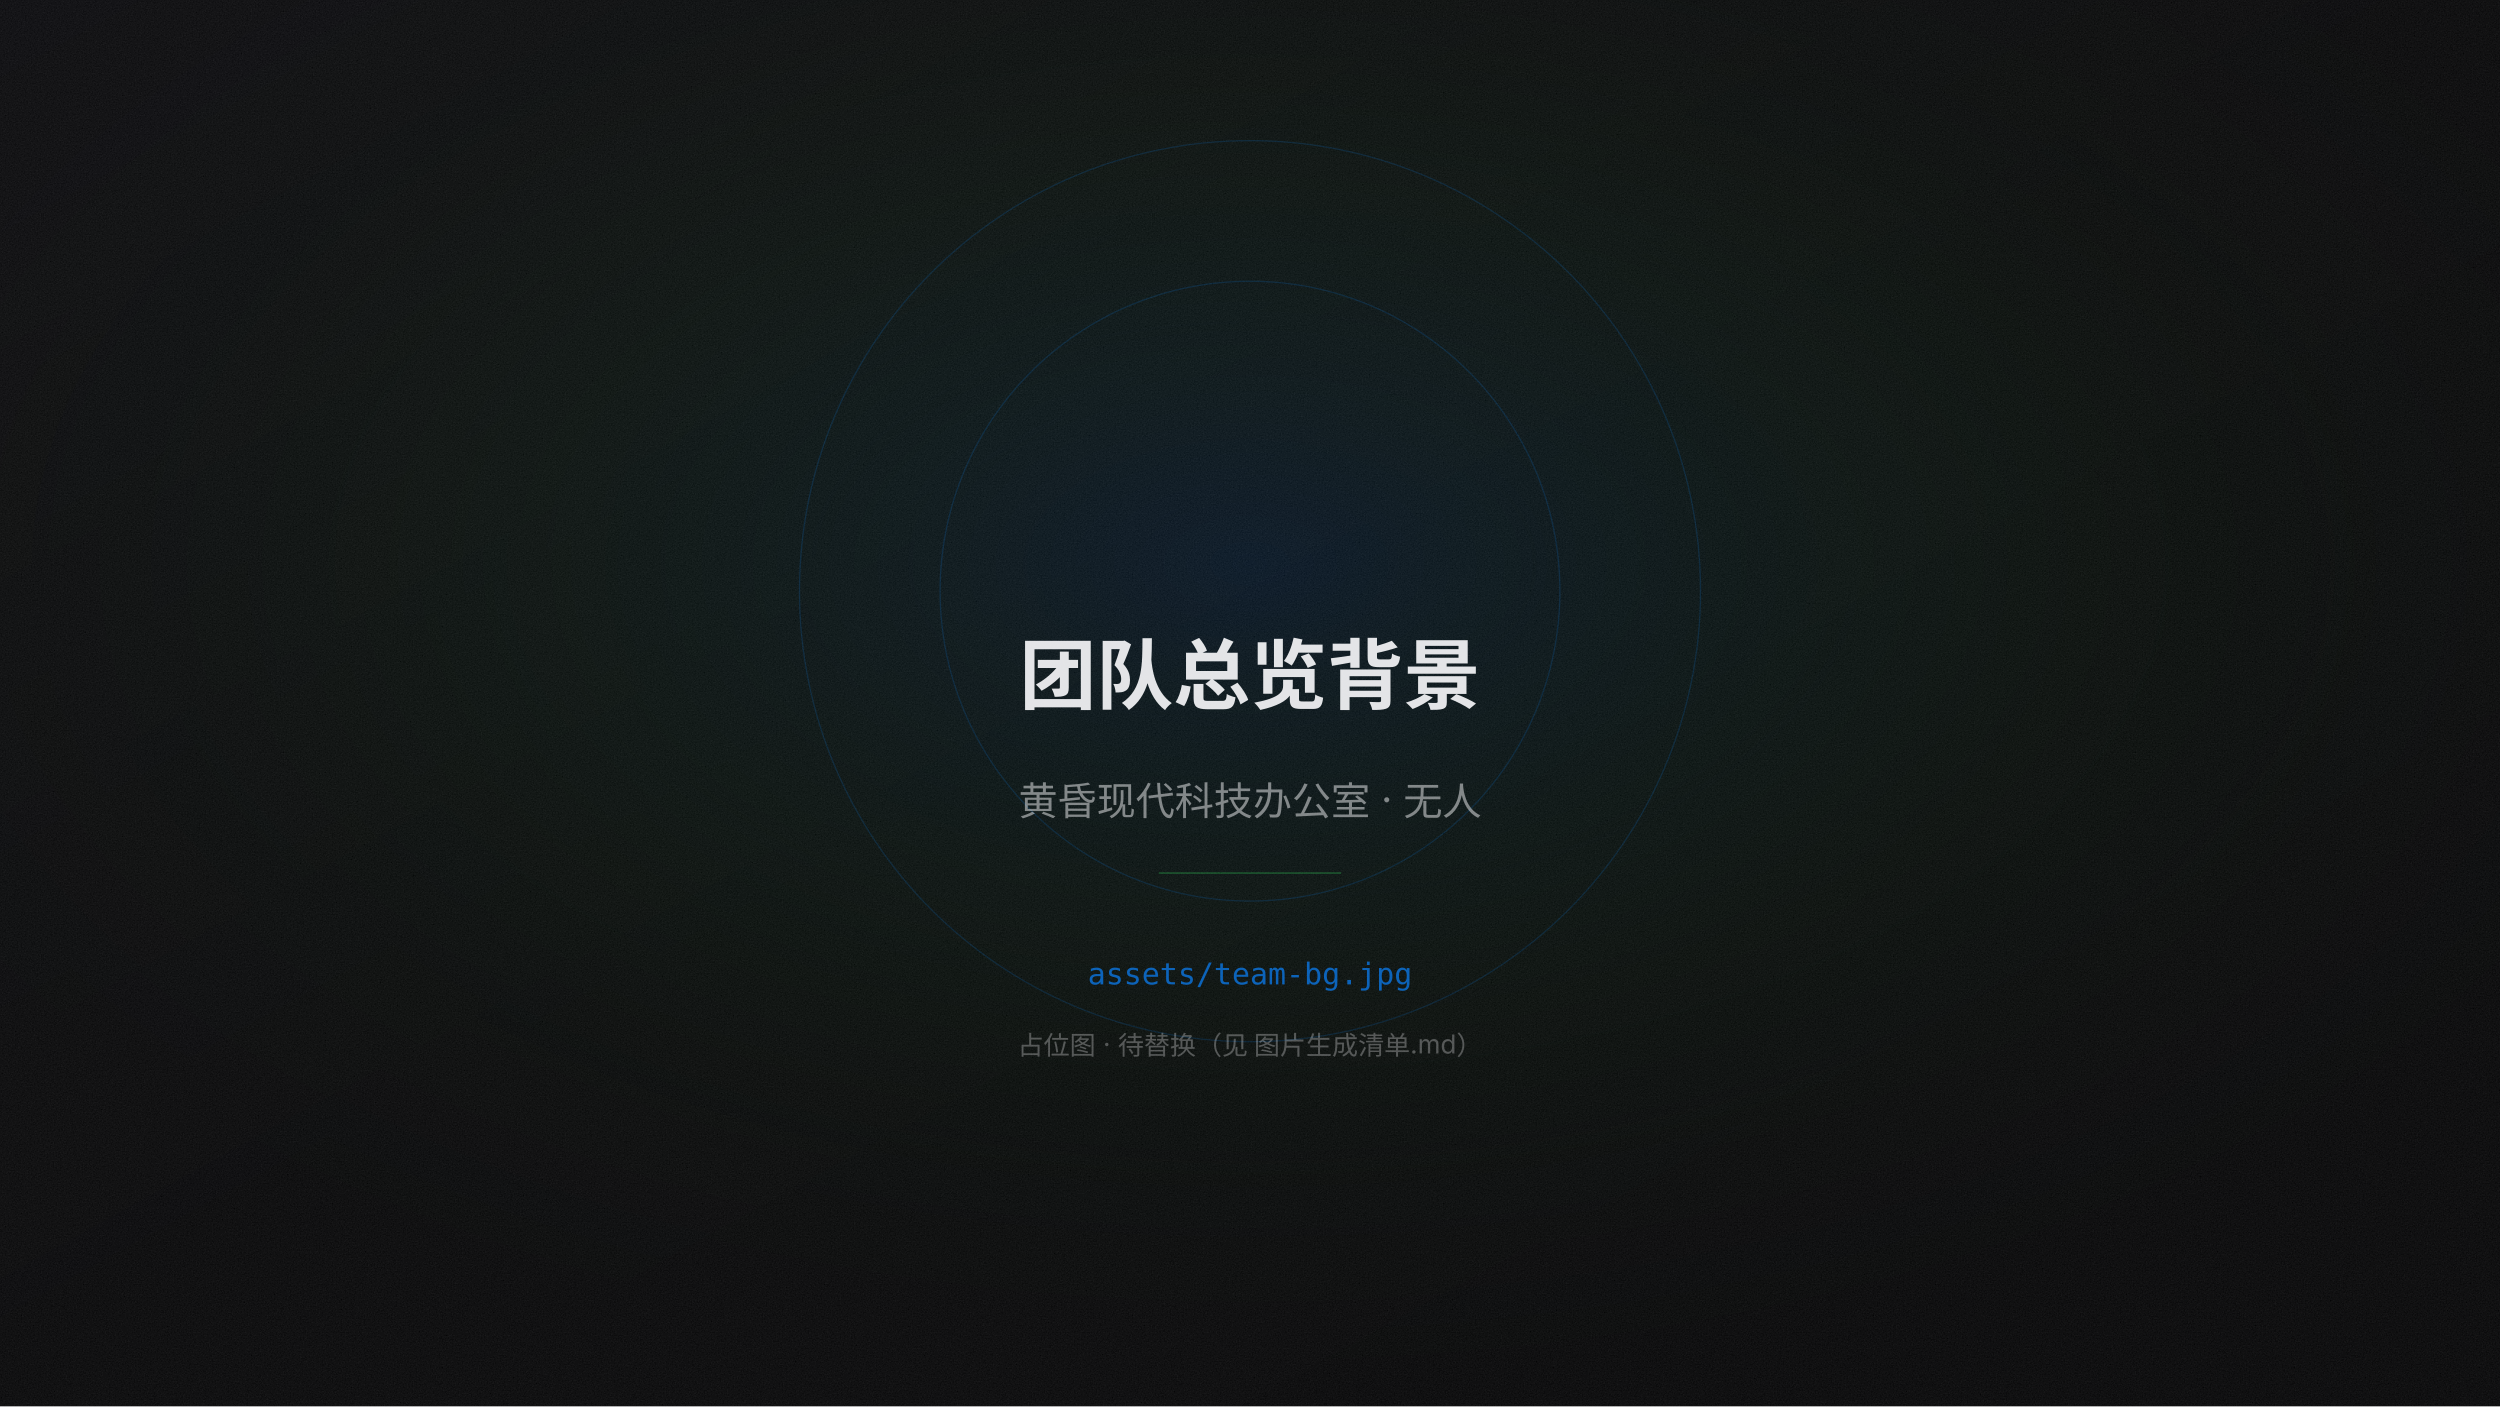
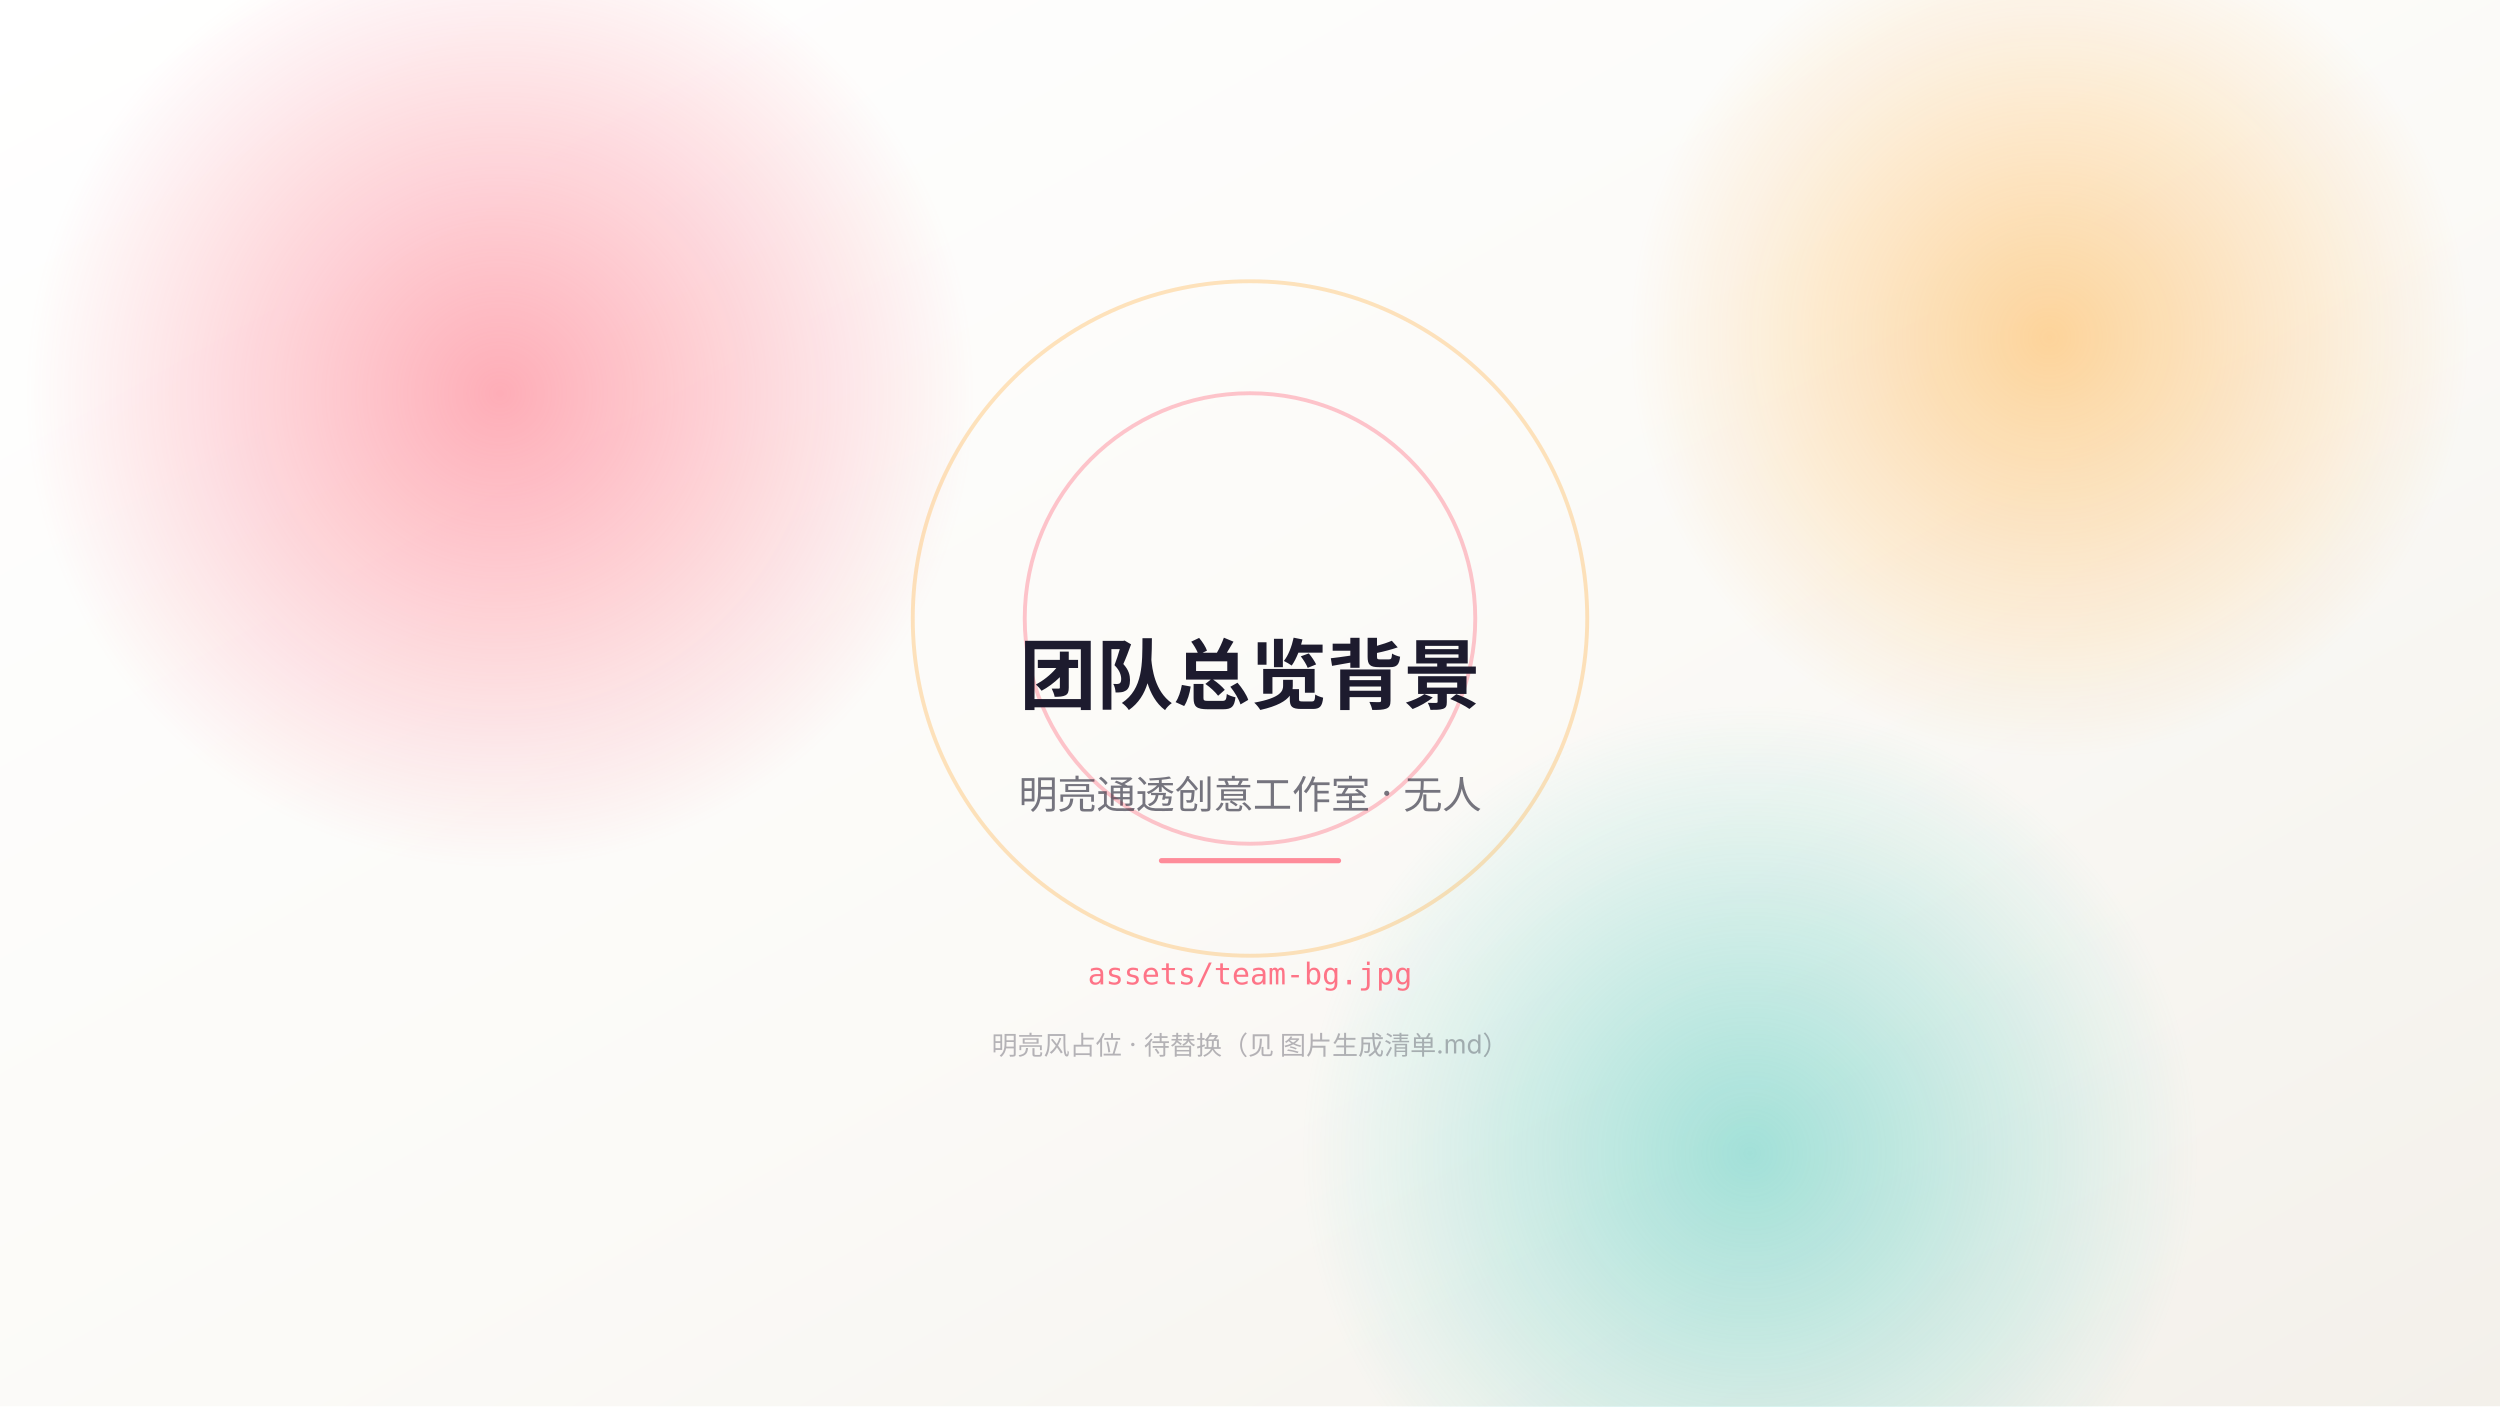
<svg xmlns="http://www.w3.org/2000/svg" width="1920" height="1080" viewBox="0 0 1920 1080">
  <defs>
-     <linearGradient id="bg" x1="0" y1="0" x2="1" y2="1">
-       <stop offset="0" stop-color="#131318" />
-       <stop offset="0.5" stop-color="#0d0d0f" />
-       <stop offset="1" stop-color="#0a0a0c" />
+     <linearGradient id="bgA" x1="0" y1="0" x2="1" y2="1">
+       <stop offset="0" stop-color="#FFFFFF" />
+       <stop offset="0.55" stop-color="#FBFAF7" />
+       <stop offset="1" stop-color="#F3F0EA" />
    </linearGradient>
-     <radialGradient id="glow" cx="0.5" cy="0.4" r="0.62">
-       <stop offset="0" stop-color="#0A84FF" stop-opacity="0.22" />
-       <stop offset="0.55" stop-color="#30D158" stop-opacity="0.06" />
-       <stop offset="1" stop-color="#0d0d0f" stop-opacity="0" />
+     <radialGradient id="blobP" cx="0.5" cy="0.5" r="0.5">
+       <stop offset="0" stop-color="#FF5D73" stop-opacity="0.5" />
+       <stop offset="1" stop-color="#FF5D73" stop-opacity="0" />
    </radialGradient>
-     <filter id="n">
-       <feTurbulence type="fractalNoise" baseFrequency="0.9" numOctaves="2" stitchTiles="stitch" />
-       <feColorMatrix type="saturate" values="0" />
-       <feComponentTransfer>
-         <feFuncA type="linear" slope="0.035" />
-       </feComponentTransfer>
-       <feComposite operator="over" in2="SourceGraphic" />
-     </filter>
+     <radialGradient id="blobO" cx="0.5" cy="0.5" r="0.5">
+       <stop offset="0" stop-color="#FF9F1C" stop-opacity="0.42" />
+       <stop offset="1" stop-color="#FF9F1C" stop-opacity="0" />
+     </radialGradient>
+     <radialGradient id="blobM" cx="0.5" cy="0.5" r="0.5">
+       <stop offset="0" stop-color="#2EC4B6" stop-opacity="0.42" />
+       <stop offset="1" stop-color="#2EC4B6" stop-opacity="0" />
+     </radialGradient>
  </defs>
-   <rect width="1920" height="1080" fill="url(#bg)" />
-   <rect width="1920" height="1080" fill="url(#glow)" />
-   <rect width="1920" height="1080" filter="url(#n)" opacity="0.5" />
-   <g fill="none" stroke="#0A84FF" stroke-opacity="0.16" stroke-width="1">
-     <circle cx="960" cy="454" r="238" />
-     <circle cx="960" cy="454" r="346" />
-   </g>
-   <rect x="890" y="670" width="140" height="1" fill="#30D158" fill-opacity="0.4" />
-   <text x="960" y="540" text-anchor="middle" font-family="-apple-system,PingFang SC,sans-serif" font-size="59" font-weight="600" fill="#F5F5F7" fill-opacity="0.92">团队总览背景</text>
-   <text x="960" y="626" text-anchor="middle" font-family="-apple-system,PingFang SC,sans-serif" font-size="30" fill="#F5F5F7" fill-opacity="0.5">黄昏现代科技办公室 · 无人</text>
-   <text x="960" y="756" text-anchor="middle" font-family="ui-monospace,monospace" font-size="23" fill="#0A84FF" fill-opacity="0.7">assets/team-bg.jpg</text>
-   <text x="960" y="810" text-anchor="middle" font-family="-apple-system,sans-serif" font-size="20" fill="#F5F5F7" fill-opacity="0.3">占位图 · 待替换（见 图片生成清单.md）</text>
+   <rect width="1920" height="1080" fill="url(#bgA)" />
+   <circle cx="384" cy="302" r="367" fill="url(#blobP)" />
+   <circle cx="1574" cy="259" r="324" fill="url(#blobO)" />
+   <circle cx="1344" cy="886" r="346" fill="url(#blobM)" />
+   <circle cx="960" cy="475" r="173" fill="none" stroke="#FF5D73" stroke-opacity="0.35" stroke-width="3" />
+   <circle cx="960" cy="475" r="259" fill="none" stroke="#FF9F1C" stroke-opacity="0.28" stroke-width="3" />
+   <rect x="890" y="659" width="140" height="4" rx="2" fill="#FF5D73" fill-opacity="0.7" />
+   <text x="960" y="540" text-anchor="middle" font-family="-apple-system,PingFang SC,sans-serif" font-size="59" font-weight="700" fill="#1D1B2E">团队总览背景</text>
+   <text x="960" y="621" text-anchor="middle" font-family="-apple-system,PingFang SC,sans-serif" font-size="30" fill="#1D1B2E" fill-opacity="0.6">明亮通透创意工作室 · 无人</text>
+   <text x="960" y="756" text-anchor="middle" font-family="ui-monospace,monospace" font-size="23" fill="#FF5D73" fill-opacity="0.85">assets/team-bg.jpg</text>
+   <text x="960" y="810" text-anchor="middle" font-family="-apple-system,sans-serif" font-size="20" fill="#1D1B2E" fill-opacity="0.32">明亮风占位 · 待替换（见 图片生成清单.md）</text>
</svg>
